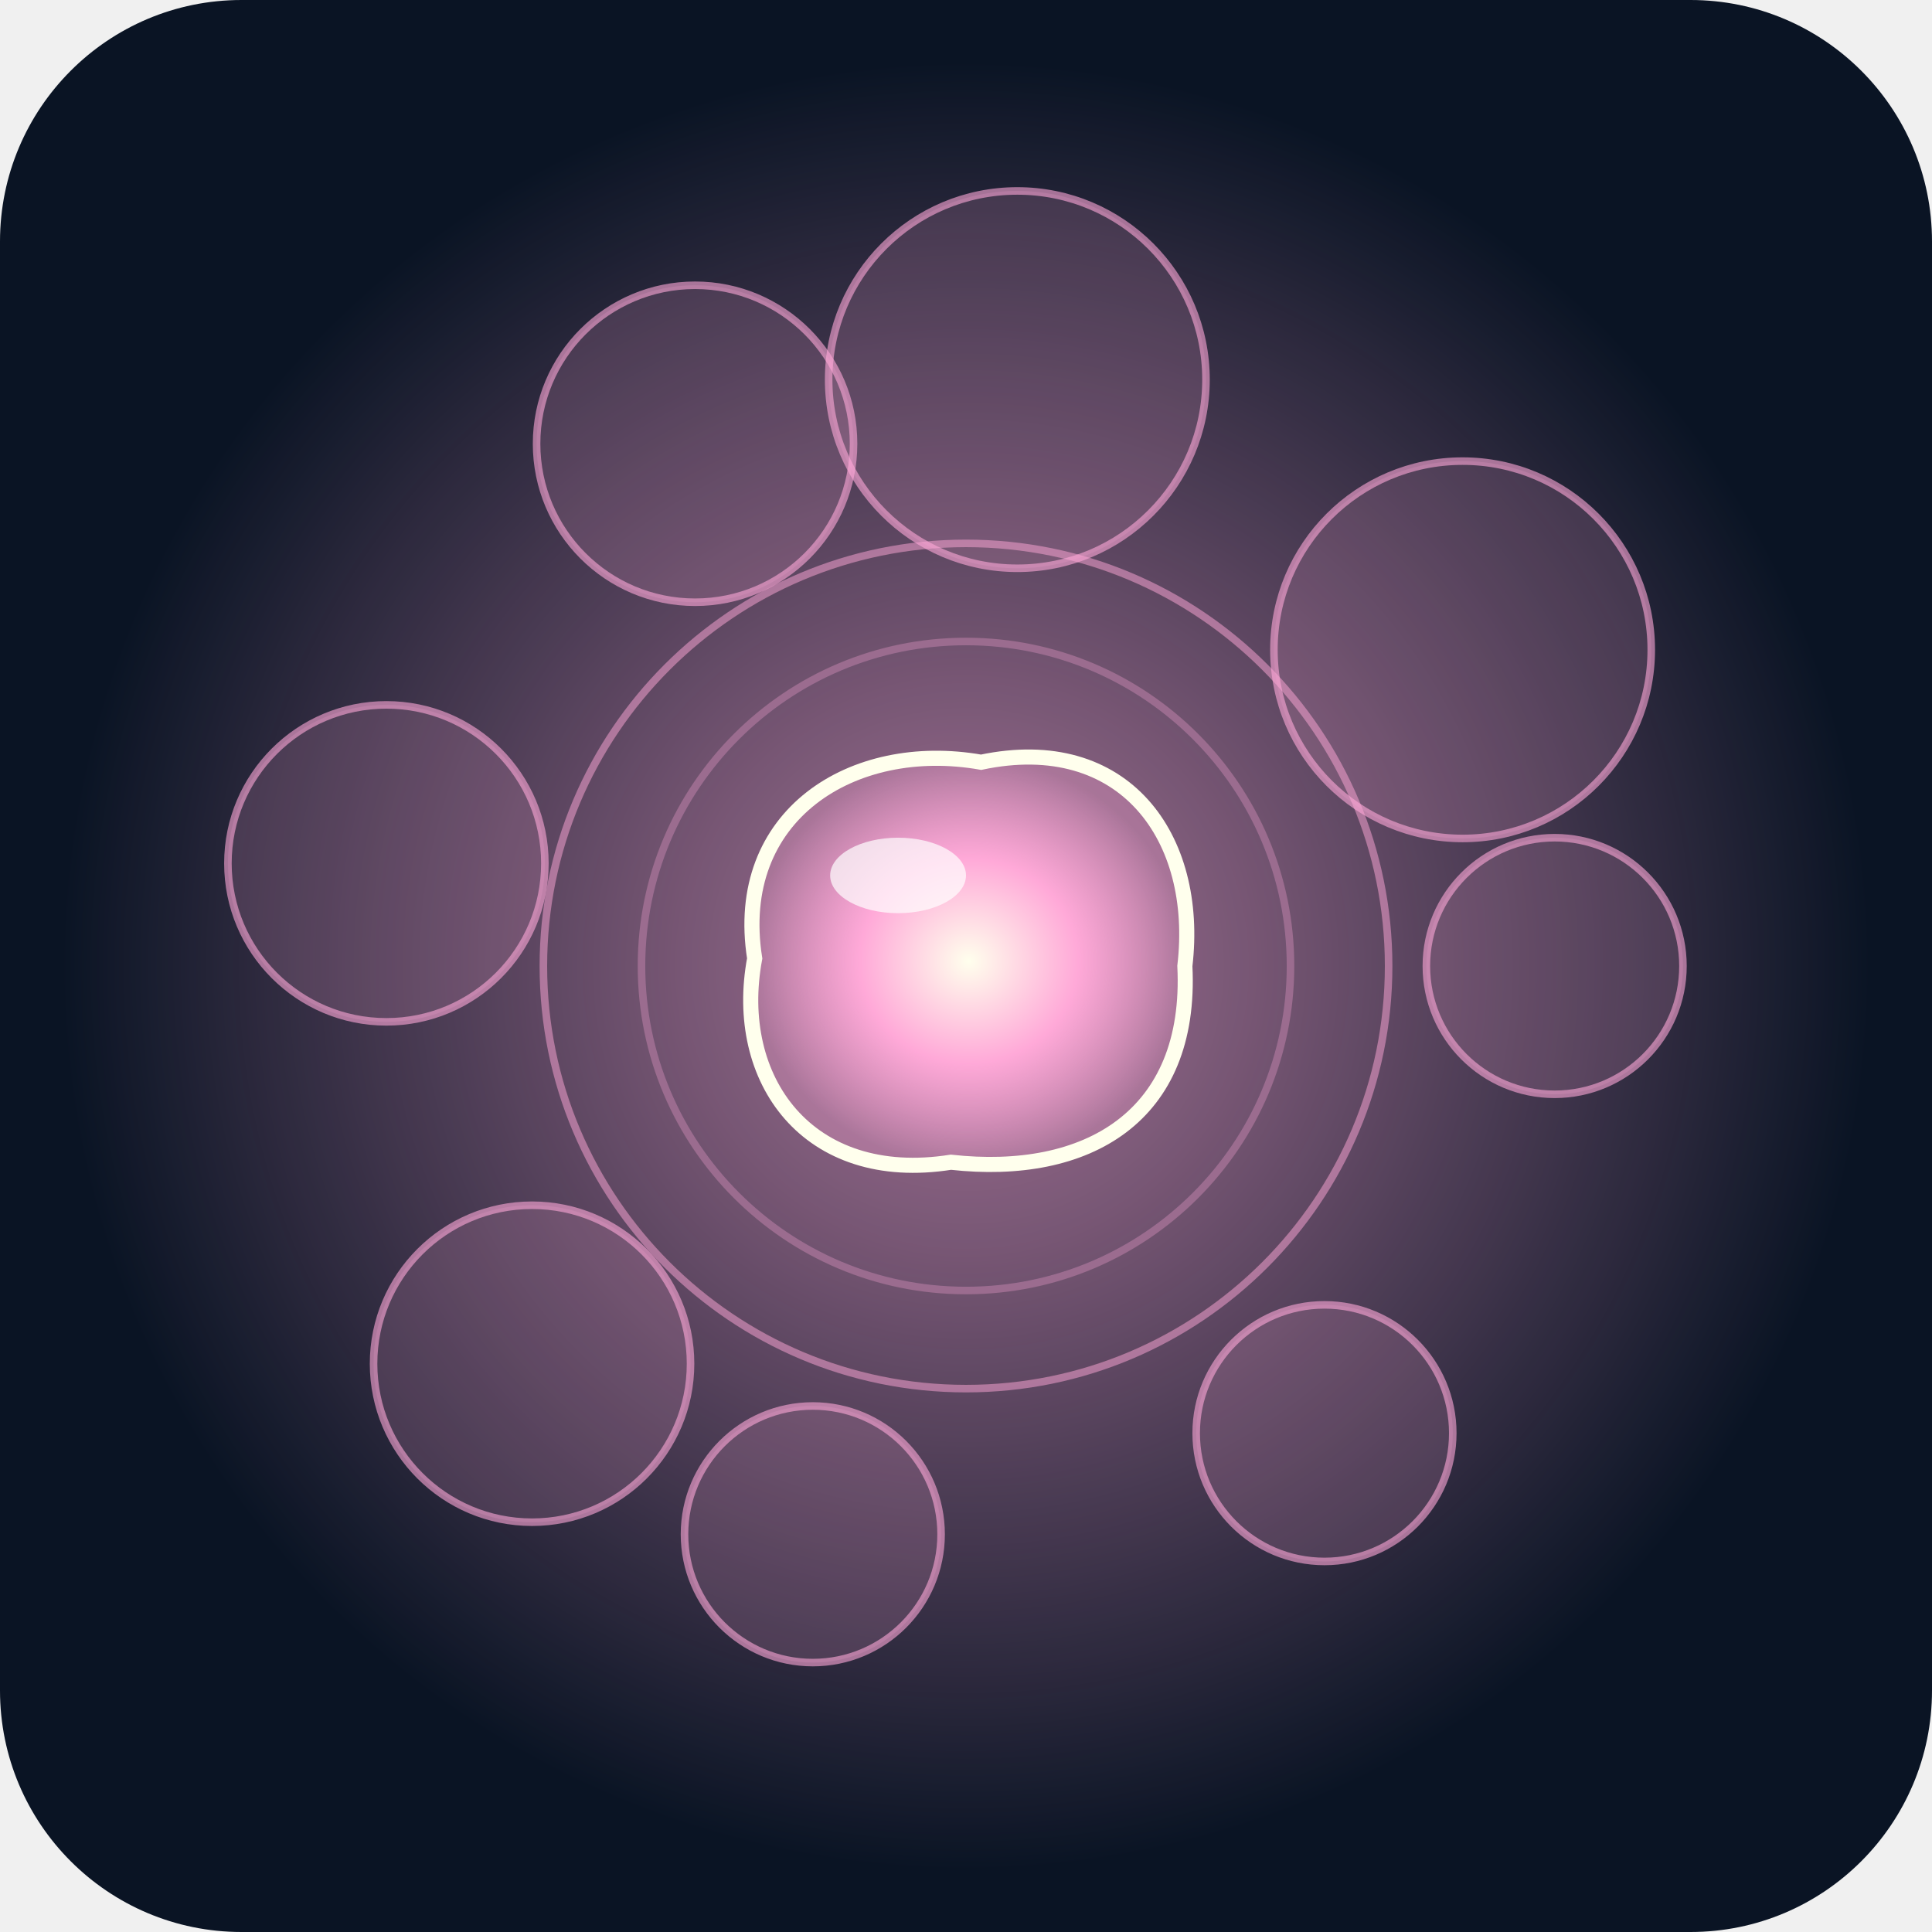
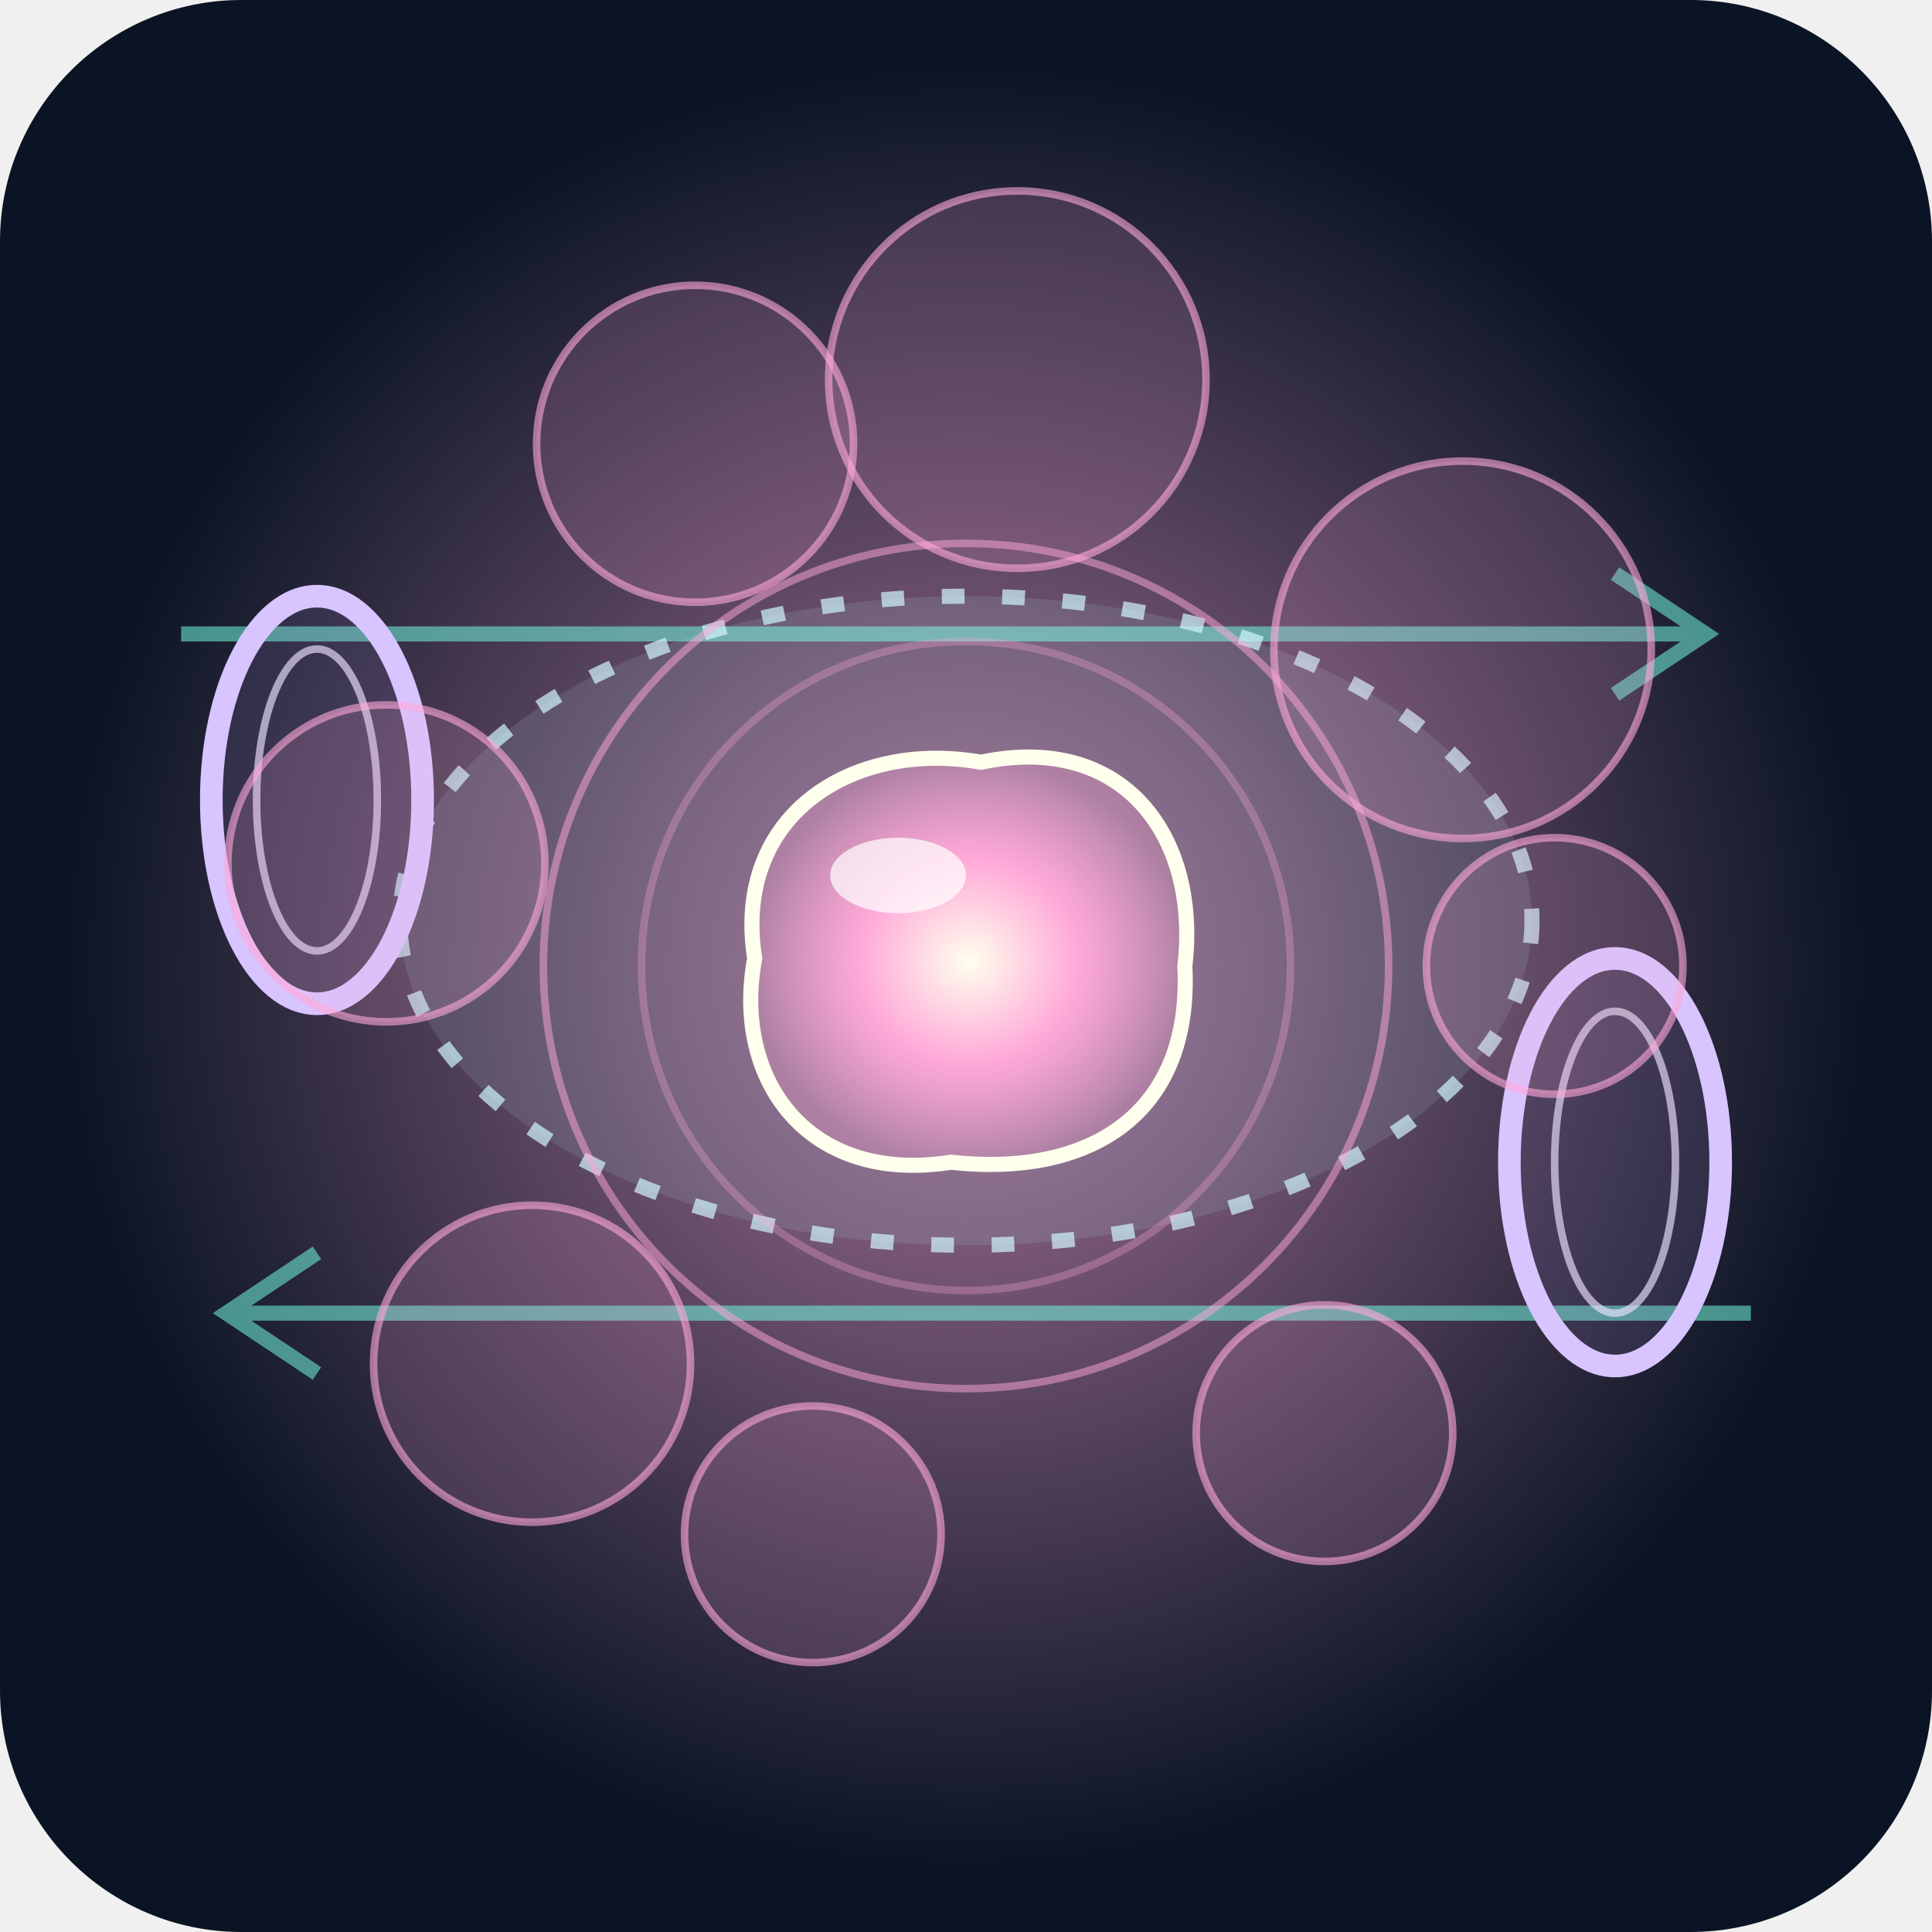
<svg xmlns="http://www.w3.org/2000/svg" viewBox="0 0 256 256">
  <defs>
    <radialGradient id="glow">
      <stop stop-color="#ffa9d8" stop-opacity=".65" />
      <stop offset="1" stop-color="#ffa9d8" stop-opacity="0" />
    </radialGradient>
    <radialGradient id="blob">
      <stop stop-color="#ffffed" />
      <stop offset=".5" stop-color="#ffa9d8" />
      <stop offset="1" stop-color="#ffa9d8" stop-opacity=".3" />
    </radialGradient>
  </defs>
  <rect width="256" height="256" rx="32" fill="#0a1424" />
  <circle cx="128" cy="128" r="120" fill="url(#glow)" />
+   <g fill="none" stroke="#73f5dc" stroke-width="2" opacity=".55">
+     <path d="M24 84H226M232 174H30" />
+     <path d="m214 76 12 8-12 8M42 166l-12 8 12 8" />
+   </g>
+   <ellipse cx="128" cy="122" rx="75" ry="43" fill="#b8efff" fill-opacity=".12" stroke="#d1f5ff" stroke-width="2" stroke-dasharray="3 5" stroke-opacity=".7" />
+   <g fill="#c4a7ff" fill-opacity=".1" stroke="#d8c4ff" stroke-width="3">
+     <ellipse cx="42" cy="106" rx="14" ry="27" />
+     <ellipse cx="214" cy="154" rx="14" ry="27" />
+   </g>
+   <g fill="none" stroke="#eee4ff" opacity=".65">
+     <ellipse cx="42" cy="106" rx="8" ry="20" />
+     <ellipse cx="214" cy="154" rx="8" ry="20" />
+   </g>
  <circle cx="206.0" cy="128.0" r="17" fill="#ffa9d8" fill-opacity=".16" stroke="#ffa9d8" stroke-opacity=".6" />
  <circle cx="70.5" cy="180.7" r="21" fill="#ffa9d8" fill-opacity=".16" stroke="#ffa9d8" stroke-opacity=".6" />
  <circle cx="134.8" cy="50.3" r="25" fill="#ffa9d8" fill-opacity=".16" stroke="#ffa9d8" stroke-opacity=".6" />
  <circle cx="175.5" cy="189.9" r="17" fill="#ffa9d8" fill-opacity=".16" stroke="#ffa9d8" stroke-opacity=".6" />
  <circle cx="51.2" cy="114.4" r="21" fill="#ffa9d8" fill-opacity=".16" stroke="#ffa9d8" stroke-opacity=".6" />
  <circle cx="193.8" cy="86.1" r="25" fill="#ffa9d8" fill-opacity=".16" stroke="#ffa9d8" stroke-opacity=".6" />
  <circle cx="107.7" cy="203.3" r="17" fill="#ffa9d8" fill-opacity=".16" stroke="#ffa9d8" stroke-opacity=".6" />
  <circle cx="92.1" cy="58.8" r="21" fill="#ffa9d8" fill-opacity=".16" stroke="#ffa9d8" stroke-opacity=".6" />
  <circle cx="128" cy="128" r="56" fill="none" stroke="#ffa9d8" stroke-opacity=".5" />
  <circle cx="128" cy="128" r="43" fill="none" stroke="#ffa9d8" stroke-opacity=".3" />
  <path d="M157 128C158 148 144 156 126 154C107 157 97 143 100 127C97 108 113 98 130 101C149 97 159 111 157 128Z" fill="url(#blob)" stroke="#ffffed" stroke-width="2" />
  <ellipse cx="119" cy="116" rx="9" ry="5" fill="#fff" opacity=".7" />
</svg>
